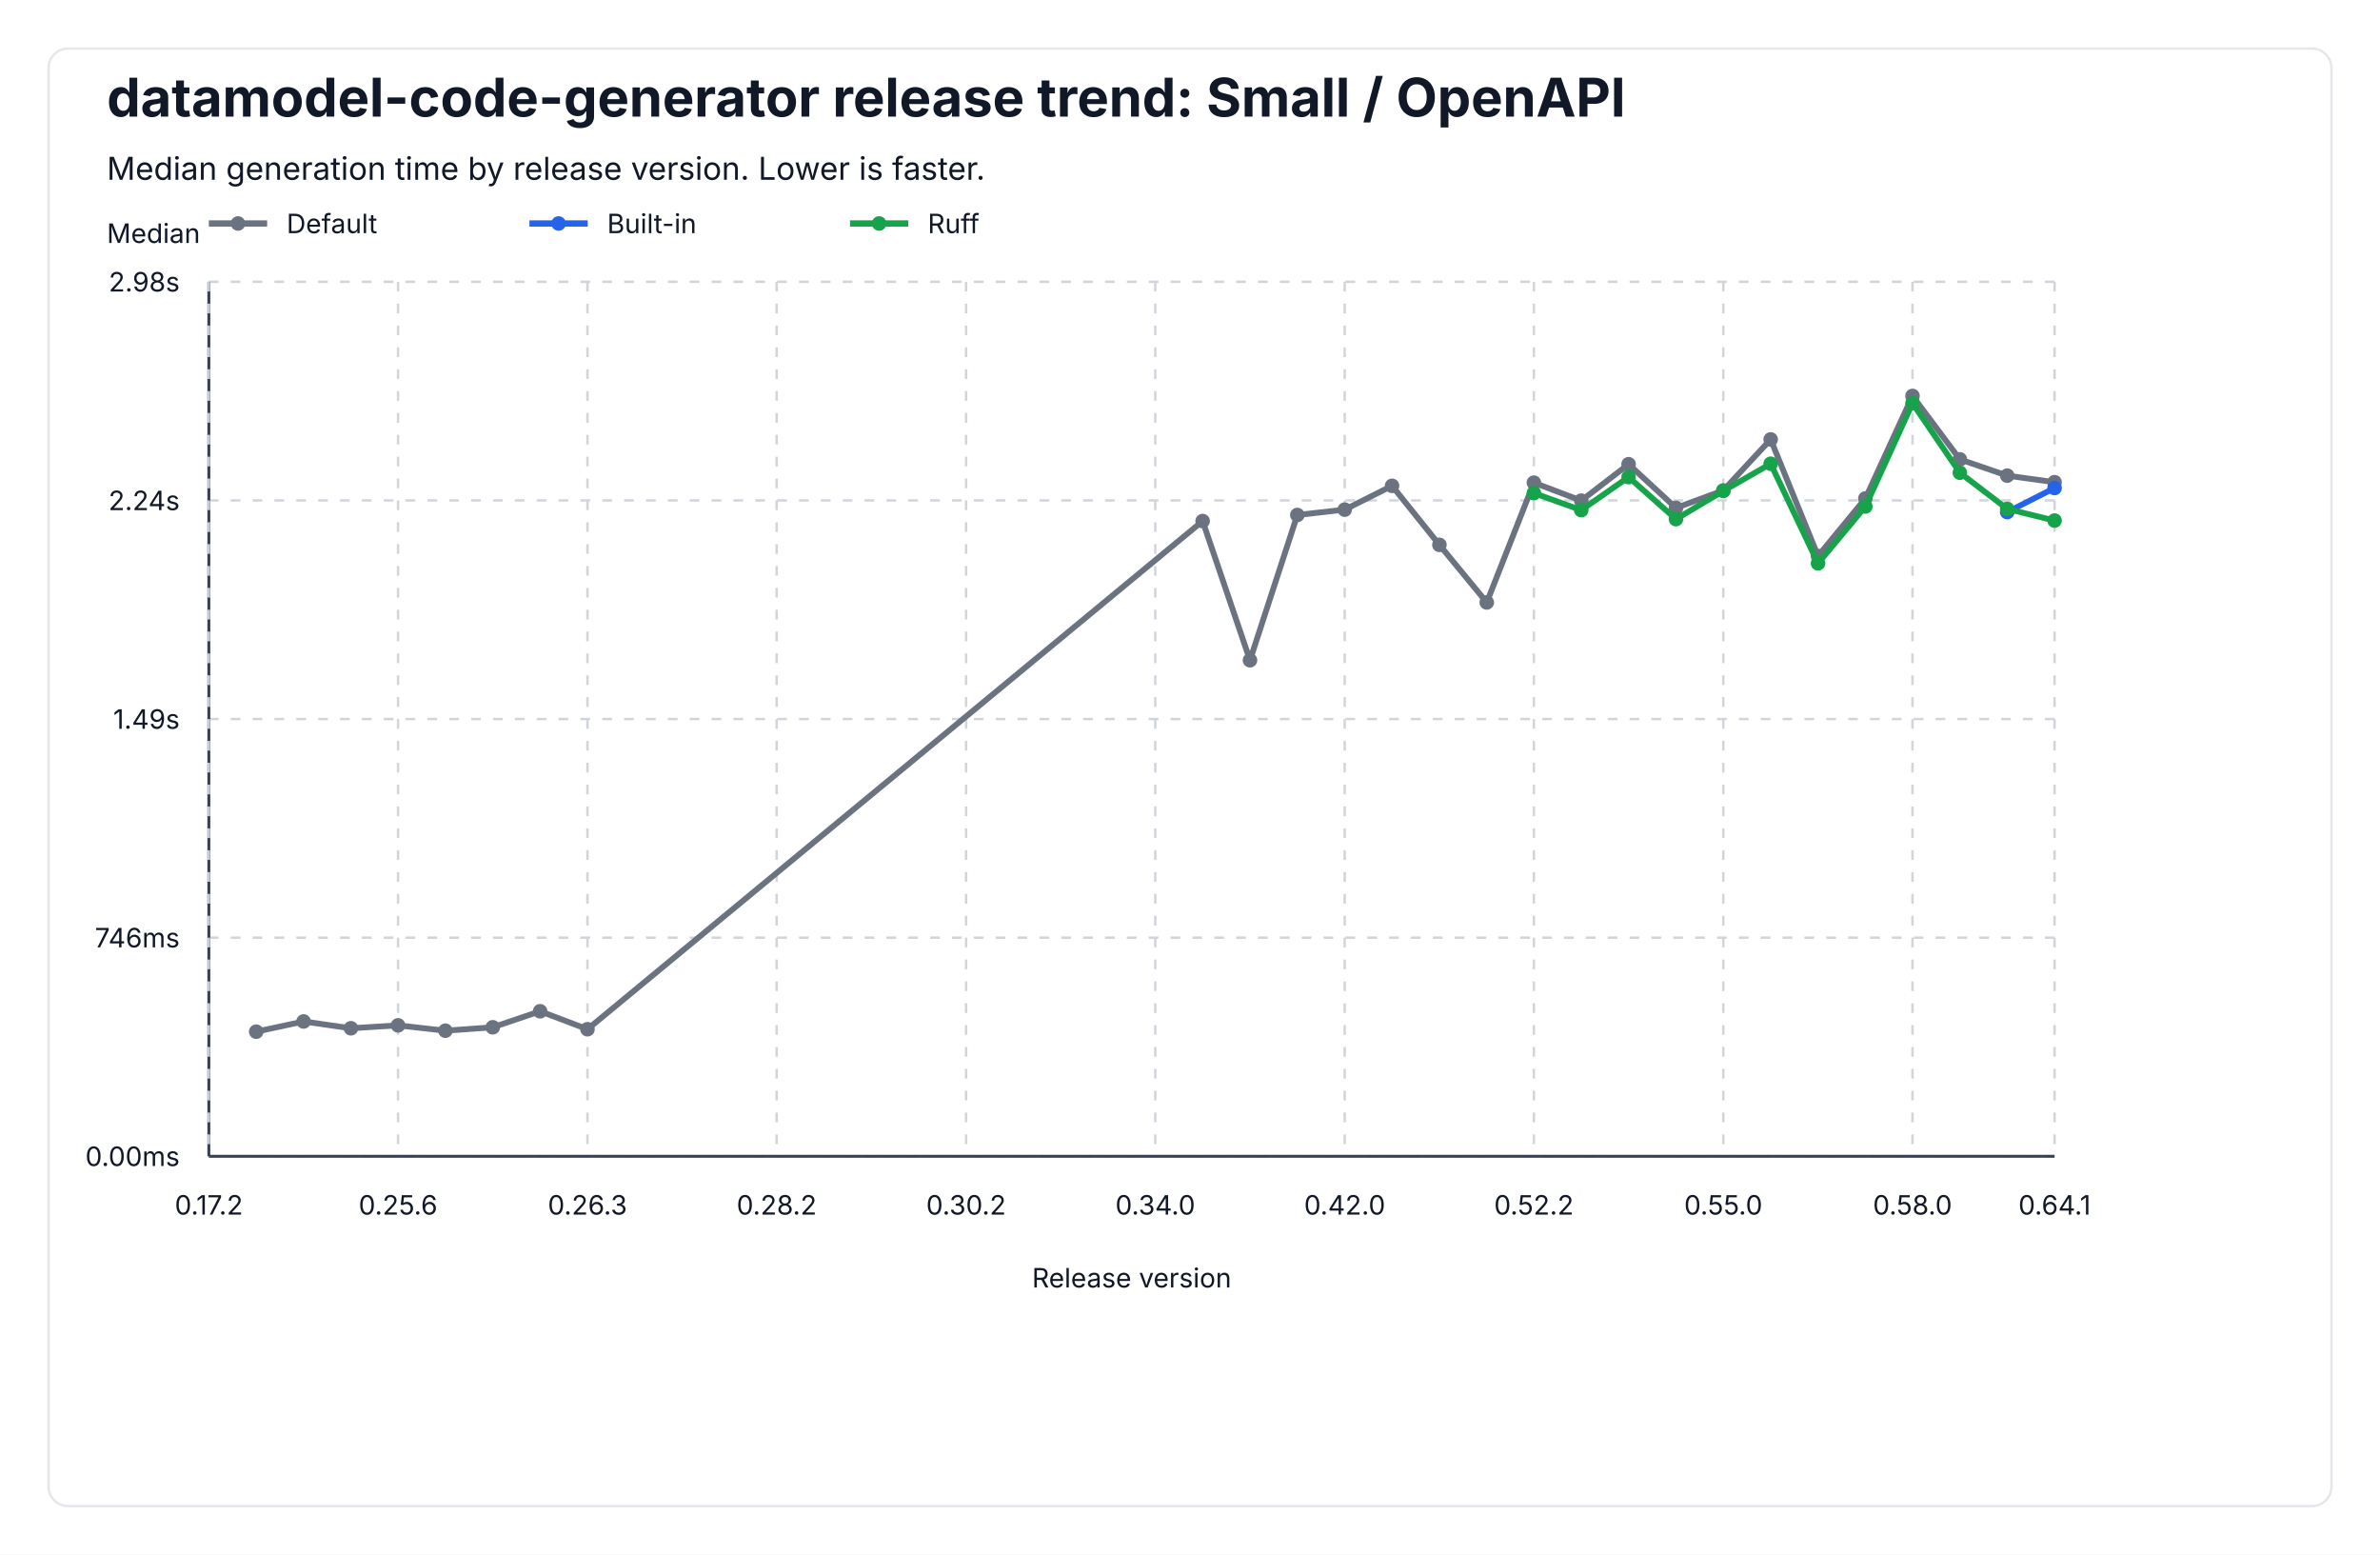
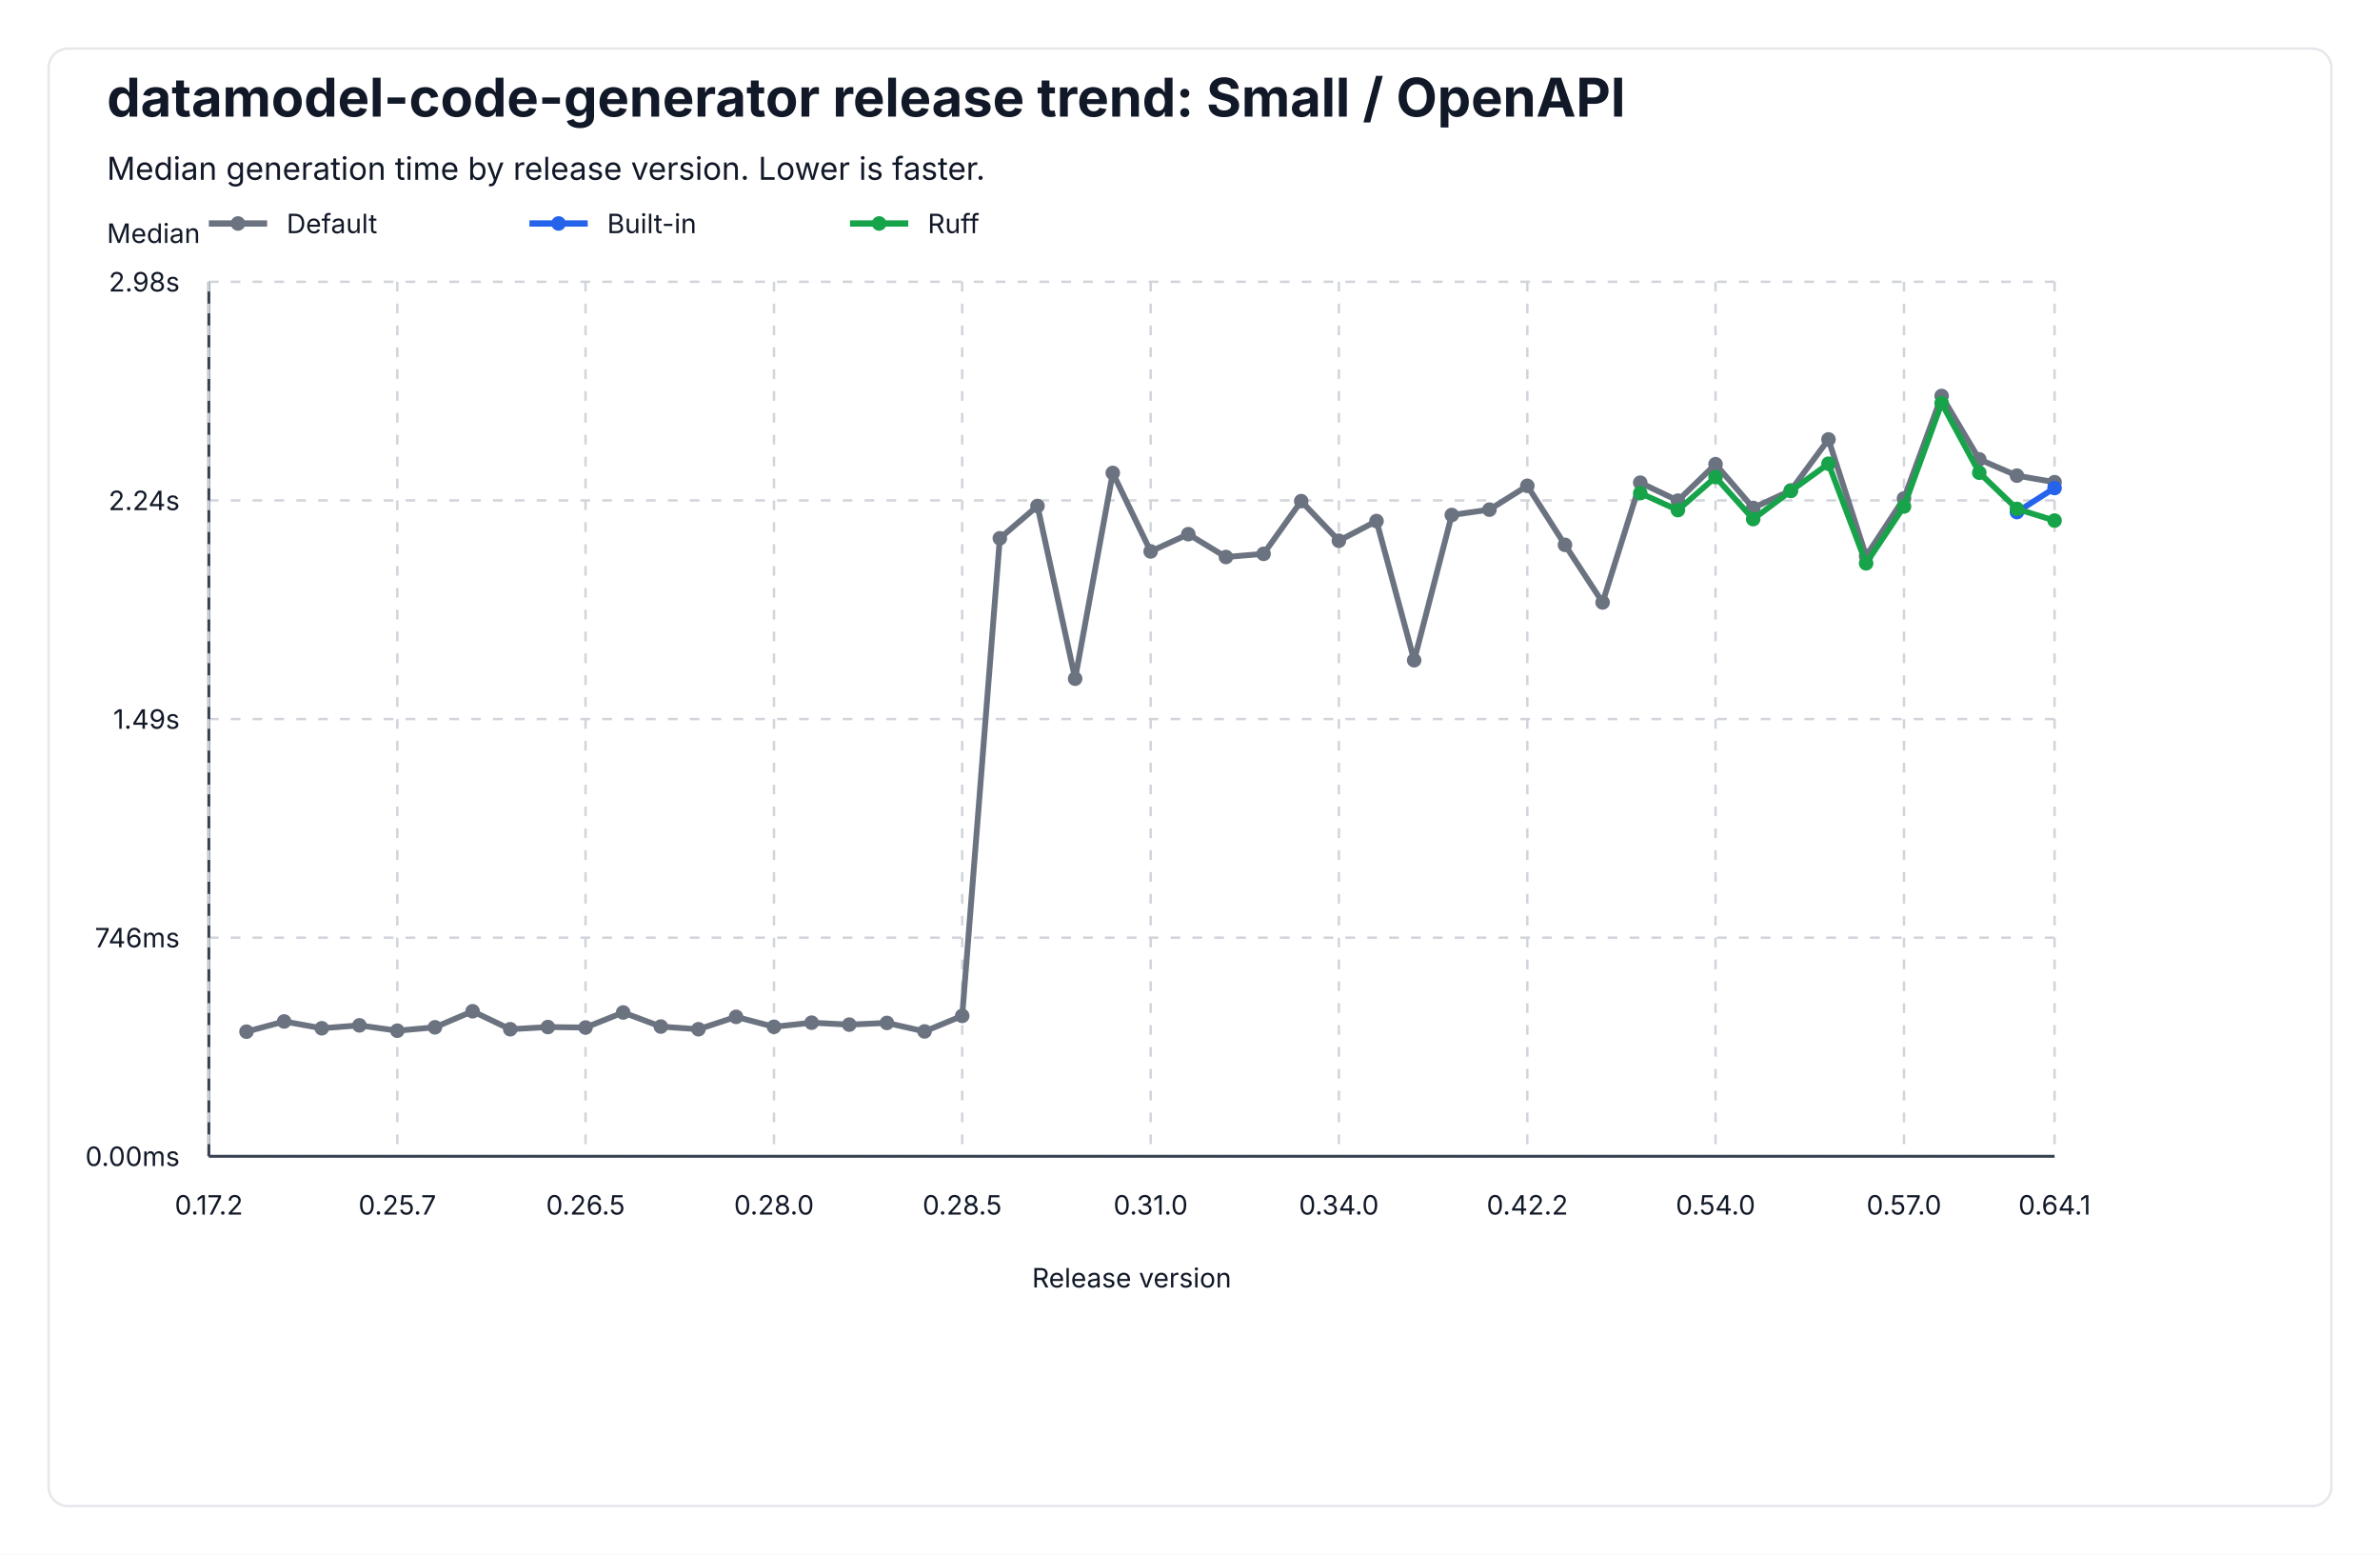
<svg xmlns="http://www.w3.org/2000/svg" width="980" height="640" viewBox="0 0 980 640" role="img" aria-labelledby="title desc">
  <style>
    text { font-family: Inter, ui-sans-serif, system-ui, -apple-system, BlinkMacSystemFont, "Segoe UI", sans-serif; fill: #111827; }
    .muted { fill: #6b7280; }
    .axis { stroke: #374151; stroke-width: 1.2; }
    .grid { stroke: #d1d5db; stroke-width: 1; stroke-dasharray: 4 5; }
    .panel { fill: #ffffff; stroke: #e5e7eb; stroke-width: 1; }
  </style>
  <rect width="100%" height="100%" fill="#ffffff" />
  <rect class="panel" x="20" y="20" width="940" height="600" rx="8" />
  <text x="44.0" y="48.0" font-size="22" text-anchor="start" font-weight="700">datamodel-code-generator release trend: Small / OpenAPI</text>
  <text x="44.0" y="74.0" font-size="13" text-anchor="start" font-weight="400">Median generation time by release version. Lower is faster.</text>
  <line class="grid" x1="86" y1="476.0" x2="846" y2="476.0" />
  <text x="74.0" y="480.0" font-size="11" text-anchor="end" font-weight="400">0.00ms</text>
  <line class="grid" x1="86" y1="386.0" x2="846" y2="386.0" />
  <text x="74.0" y="390.0" font-size="11" text-anchor="end" font-weight="400">746ms</text>
  <line class="grid" x1="86" y1="296.0" x2="846" y2="296.0" />
  <text x="74.0" y="300.0" font-size="11" text-anchor="end" font-weight="400">1.49s</text>
  <line class="grid" x1="86" y1="206.0" x2="846" y2="206.0" />
  <text x="74.0" y="210.0" font-size="11" text-anchor="end" font-weight="400">2.24s</text>
  <line class="grid" x1="86" y1="116.0" x2="846" y2="116.0" />
  <text x="74.0" y="120.0" font-size="11" text-anchor="end" font-weight="400">2.98s</text>
  <line class="axis" x1="86" y1="116" x2="86" y2="476" />
  <line class="axis" x1="86" y1="476" x2="846" y2="476" />
  <line class="grid" x1="86.0" y1="116" x2="86.0" y2="476" />
  <text x="86.0" y="500.0" font-size="11" text-anchor="middle" font-weight="400">0.17.2</text>
-   <line class="grid" x1="163.9" y1="116" x2="163.9" y2="476" />
-   <text x="163.9" y="500.0" font-size="11" text-anchor="middle" font-weight="400">0.25.6</text>
-   <line class="grid" x1="241.9" y1="116" x2="241.9" y2="476" />
-   <text x="241.9" y="500.0" font-size="11" text-anchor="middle" font-weight="400">0.26.3</text>
-   <line class="grid" x1="319.8" y1="116" x2="319.8" y2="476" />
-   <text x="319.8" y="500.0" font-size="11" text-anchor="middle" font-weight="400">0.28.2</text>
-   <line class="grid" x1="397.8" y1="116" x2="397.8" y2="476" />
-   <text x="397.8" y="500.0" font-size="11" text-anchor="middle" font-weight="400">0.30.2</text>
-   <line class="grid" x1="475.7" y1="116" x2="475.7" y2="476" />
-   <text x="475.7" y="500.0" font-size="11" text-anchor="middle" font-weight="400">0.34.0</text>
-   <line class="grid" x1="553.7" y1="116" x2="553.7" y2="476" />
-   <text x="553.7" y="500.0" font-size="11" text-anchor="middle" font-weight="400">0.42.0</text>
-   <line class="grid" x1="631.6" y1="116" x2="631.6" y2="476" />
-   <text x="631.6" y="500.0" font-size="11" text-anchor="middle" font-weight="400">0.52.2</text>
-   <line class="grid" x1="709.6" y1="116" x2="709.6" y2="476" />
-   <text x="709.6" y="500.0" font-size="11" text-anchor="middle" font-weight="400">0.55.0</text>
-   <line class="grid" x1="787.5" y1="116" x2="787.5" y2="476" />
-   <text x="787.5" y="500.0" font-size="11" text-anchor="middle" font-weight="400">0.58.0</text>
+   <line class="grid" x1="163.6" y1="116" x2="163.6" y2="476" />
+   <text x="163.6" y="500.0" font-size="11" text-anchor="middle" font-weight="400">0.25.7</text>
+   <line class="grid" x1="241.1" y1="116" x2="241.1" y2="476" />
+   <text x="241.1" y="500.0" font-size="11" text-anchor="middle" font-weight="400">0.26.5</text>
+   <line class="grid" x1="318.7" y1="116" x2="318.7" y2="476" />
+   <text x="318.7" y="500.0" font-size="11" text-anchor="middle" font-weight="400">0.28.0</text>
+   <line class="grid" x1="396.2" y1="116" x2="396.2" y2="476" />
+   <text x="396.2" y="500.0" font-size="11" text-anchor="middle" font-weight="400">0.28.5</text>
+   <line class="grid" x1="473.8" y1="116" x2="473.8" y2="476" />
+   <text x="473.8" y="500.0" font-size="11" text-anchor="middle" font-weight="400">0.31.0</text>
+   <line class="grid" x1="551.3" y1="116" x2="551.3" y2="476" />
+   <text x="551.3" y="500.0" font-size="11" text-anchor="middle" font-weight="400">0.34.0</text>
+   <line class="grid" x1="628.9" y1="116" x2="628.9" y2="476" />
+   <text x="628.9" y="500.0" font-size="11" text-anchor="middle" font-weight="400">0.42.2</text>
+   <line class="grid" x1="706.4" y1="116" x2="706.4" y2="476" />
+   <text x="706.4" y="500.0" font-size="11" text-anchor="middle" font-weight="400">0.54.0</text>
+   <line class="grid" x1="784.0" y1="116" x2="784.0" y2="476" />
+   <text x="784.0" y="500.0" font-size="11" text-anchor="middle" font-weight="400">0.57.0</text>
  <line class="grid" x1="846.0" y1="116" x2="846.0" y2="476" />
  <text x="846.0" y="500.0" font-size="11" text-anchor="middle" font-weight="400">0.64.1</text>
  <line x1="86" y1="92" x2="110" y2="92" stroke="#6b7280" stroke-width="2.6" />
  <circle cx="98" cy="92" r="3" fill="#6b7280" />
  <text x="118.0" y="96.0" font-size="11" text-anchor="start" font-weight="400">Default</text>
  <line x1="218" y1="92" x2="242" y2="92" stroke="#2563eb" stroke-width="2.6" />
  <circle cx="230" cy="92" r="3" fill="#2563eb" />
  <text x="250.0" y="96.0" font-size="11" text-anchor="start" font-weight="400">Built-in</text>
  <line x1="350" y1="92" x2="374" y2="92" stroke="#16a34a" stroke-width="2.6" />
  <circle cx="362" cy="92" r="3" fill="#16a34a" />
  <text x="382.0" y="96.0" font-size="11" text-anchor="start" font-weight="400">Ruff</text>
-   <polyline points="105.5,424.7 125.0,420.5 144.5,423.3 163.9,422.1 183.4,424.3 202.9,422.9 222.4,416.3 241.9,423.7 495.2,214.5 514.7,271.8 534.2,212.0 553.7,209.8 573.2,200.0 592.7,224.3 612.2,248.0 631.6,198.7 651.1,206.1 670.6,191.1 690.1,209.1 709.6,201.9 729.1,180.9 748.6,228.9 768.1,205.2 787.5,163.0 807.0,189.1 826.5,195.8 846.0,198.5" fill="none" stroke="#6b7280" stroke-width="2.4" stroke-linejoin="round" stroke-linecap="round" />
-   <circle cx="105.5" cy="424.7" r="3" fill="#6b7280" />
-   <circle cx="125.0" cy="420.5" r="3" fill="#6b7280" />
-   <circle cx="144.5" cy="423.3" r="3" fill="#6b7280" />
-   <circle cx="163.9" cy="422.1" r="3" fill="#6b7280" />
-   <circle cx="183.4" cy="424.3" r="3" fill="#6b7280" />
-   <circle cx="202.9" cy="422.9" r="3" fill="#6b7280" />
-   <circle cx="222.4" cy="416.3" r="3" fill="#6b7280" />
-   <circle cx="241.9" cy="423.7" r="3" fill="#6b7280" />
-   <circle cx="495.2" cy="214.5" r="3" fill="#6b7280" />
-   <circle cx="514.7" cy="271.8" r="3" fill="#6b7280" />
-   <circle cx="534.2" cy="212.0" r="3" fill="#6b7280" />
-   <circle cx="553.7" cy="209.8" r="3" fill="#6b7280" />
-   <circle cx="573.2" cy="200.0" r="3" fill="#6b7280" />
-   <circle cx="592.7" cy="224.3" r="3" fill="#6b7280" />
-   <circle cx="612.2" cy="248.0" r="3" fill="#6b7280" />
-   <circle cx="631.6" cy="198.7" r="3" fill="#6b7280" />
-   <circle cx="651.1" cy="206.1" r="3" fill="#6b7280" />
-   <circle cx="670.6" cy="191.1" r="3" fill="#6b7280" />
-   <circle cx="690.1" cy="209.1" r="3" fill="#6b7280" />
-   <circle cx="709.6" cy="201.9" r="3" fill="#6b7280" />
-   <circle cx="729.1" cy="180.9" r="3" fill="#6b7280" />
-   <circle cx="748.6" cy="228.9" r="3" fill="#6b7280" />
-   <circle cx="768.1" cy="205.2" r="3" fill="#6b7280" />
-   <circle cx="787.5" cy="163.0" r="3" fill="#6b7280" />
-   <circle cx="807.0" cy="189.1" r="3" fill="#6b7280" />
-   <circle cx="826.5" cy="195.8" r="3" fill="#6b7280" />
+   <polyline points="101.5,424.7 117.0,420.5 132.5,423.3 148.0,422.1 163.6,424.3 179.1,422.9 194.6,416.3 210.1,423.7 225.6,422.8 241.1,423.0 256.6,416.8 272.1,422.6 287.6,423.7 303.1,418.6 318.7,422.7 334.2,421.0 349.7,421.8 365.2,421.1 380.7,424.6 396.2,418.2 411.7,221.6 427.2,208.3 442.7,279.4 458.2,194.7 473.8,227.0 489.3,219.9 504.8,229.3 520.3,228.0 535.8,206.3 551.3,222.6 566.8,214.5 582.3,271.8 597.8,212.0 613.3,209.8 628.9,200.0 644.4,224.3 659.9,248.0 675.4,198.7 690.9,206.1 706.4,191.1 721.9,209.1 737.4,201.9 752.9,180.9 768.4,228.9 784.0,205.2 799.5,163.0 815.0,189.1 830.5,195.8 846.0,198.5" fill="none" stroke="#6b7280" stroke-width="2.4" stroke-linejoin="round" stroke-linecap="round" />
+   <circle cx="101.5" cy="424.7" r="3" fill="#6b7280" />
+   <circle cx="117.0" cy="420.5" r="3" fill="#6b7280" />
+   <circle cx="132.5" cy="423.3" r="3" fill="#6b7280" />
+   <circle cx="148.0" cy="422.1" r="3" fill="#6b7280" />
+   <circle cx="163.6" cy="424.3" r="3" fill="#6b7280" />
+   <circle cx="179.1" cy="422.9" r="3" fill="#6b7280" />
+   <circle cx="194.6" cy="416.3" r="3" fill="#6b7280" />
+   <circle cx="210.1" cy="423.7" r="3" fill="#6b7280" />
+   <circle cx="225.6" cy="422.8" r="3" fill="#6b7280" />
+   <circle cx="241.1" cy="423.0" r="3" fill="#6b7280" />
+   <circle cx="256.6" cy="416.8" r="3" fill="#6b7280" />
+   <circle cx="272.1" cy="422.6" r="3" fill="#6b7280" />
+   <circle cx="287.6" cy="423.7" r="3" fill="#6b7280" />
+   <circle cx="303.1" cy="418.6" r="3" fill="#6b7280" />
+   <circle cx="318.7" cy="422.7" r="3" fill="#6b7280" />
+   <circle cx="334.2" cy="421.0" r="3" fill="#6b7280" />
+   <circle cx="349.7" cy="421.8" r="3" fill="#6b7280" />
+   <circle cx="365.2" cy="421.1" r="3" fill="#6b7280" />
+   <circle cx="380.7" cy="424.6" r="3" fill="#6b7280" />
+   <circle cx="396.2" cy="418.2" r="3" fill="#6b7280" />
+   <circle cx="411.7" cy="221.6" r="3" fill="#6b7280" />
+   <circle cx="427.2" cy="208.3" r="3" fill="#6b7280" />
+   <circle cx="442.7" cy="279.4" r="3" fill="#6b7280" />
+   <circle cx="458.2" cy="194.7" r="3" fill="#6b7280" />
+   <circle cx="473.8" cy="227.0" r="3" fill="#6b7280" />
+   <circle cx="489.3" cy="219.9" r="3" fill="#6b7280" />
+   <circle cx="504.8" cy="229.3" r="3" fill="#6b7280" />
+   <circle cx="520.3" cy="228.0" r="3" fill="#6b7280" />
+   <circle cx="535.8" cy="206.3" r="3" fill="#6b7280" />
+   <circle cx="551.3" cy="222.6" r="3" fill="#6b7280" />
+   <circle cx="566.8" cy="214.5" r="3" fill="#6b7280" />
+   <circle cx="582.3" cy="271.8" r="3" fill="#6b7280" />
+   <circle cx="597.8" cy="212.0" r="3" fill="#6b7280" />
+   <circle cx="613.3" cy="209.8" r="3" fill="#6b7280" />
+   <circle cx="628.9" cy="200.0" r="3" fill="#6b7280" />
+   <circle cx="644.4" cy="224.3" r="3" fill="#6b7280" />
+   <circle cx="659.9" cy="248.0" r="3" fill="#6b7280" />
+   <circle cx="675.4" cy="198.7" r="3" fill="#6b7280" />
+   <circle cx="690.9" cy="206.1" r="3" fill="#6b7280" />
+   <circle cx="706.4" cy="191.1" r="3" fill="#6b7280" />
+   <circle cx="721.9" cy="209.1" r="3" fill="#6b7280" />
+   <circle cx="737.4" cy="201.9" r="3" fill="#6b7280" />
+   <circle cx="752.9" cy="180.9" r="3" fill="#6b7280" />
+   <circle cx="768.4" cy="228.9" r="3" fill="#6b7280" />
+   <circle cx="784.0" cy="205.2" r="3" fill="#6b7280" />
+   <circle cx="799.5" cy="163.0" r="3" fill="#6b7280" />
+   <circle cx="815.0" cy="189.1" r="3" fill="#6b7280" />
+   <circle cx="830.5" cy="195.8" r="3" fill="#6b7280" />
  <circle cx="846.0" cy="198.5" r="3" fill="#6b7280" />
-   <polyline points="826.5,210.8 846.0,200.9" fill="none" stroke="#2563eb" stroke-width="2.4" stroke-linejoin="round" stroke-linecap="round" />
-   <circle cx="826.5" cy="210.8" r="3" fill="#2563eb" />
+   <polyline points="830.5,210.8 846.0,200.9" fill="none" stroke="#2563eb" stroke-width="2.4" stroke-linejoin="round" stroke-linecap="round" />
+   <circle cx="830.5" cy="210.8" r="3" fill="#2563eb" />
  <circle cx="846.0" cy="200.9" r="3" fill="#2563eb" />
-   <polyline points="631.6,203.0 651.1,210.0 670.6,196.4 690.1,213.7 709.6,202.1 729.1,190.9 748.6,231.9 768.1,208.5 787.5,166.0 807.0,194.6 826.5,209.5 846.0,214.3" fill="none" stroke="#16a34a" stroke-width="2.4" stroke-linejoin="round" stroke-linecap="round" />
-   <circle cx="631.6" cy="203.0" r="3" fill="#16a34a" />
-   <circle cx="651.1" cy="210.0" r="3" fill="#16a34a" />
-   <circle cx="670.6" cy="196.4" r="3" fill="#16a34a" />
-   <circle cx="690.1" cy="213.7" r="3" fill="#16a34a" />
-   <circle cx="709.6" cy="202.1" r="3" fill="#16a34a" />
-   <circle cx="729.1" cy="190.9" r="3" fill="#16a34a" />
-   <circle cx="748.6" cy="231.9" r="3" fill="#16a34a" />
-   <circle cx="768.1" cy="208.5" r="3" fill="#16a34a" />
-   <circle cx="787.5" cy="166.0" r="3" fill="#16a34a" />
-   <circle cx="807.0" cy="194.6" r="3" fill="#16a34a" />
-   <circle cx="826.5" cy="209.5" r="3" fill="#16a34a" />
+   <polyline points="675.4,203.0 690.9,210.0 706.4,196.4 721.9,213.7 737.4,202.1 752.9,190.9 768.4,231.9 784.0,208.5 799.5,166.0 815.0,194.6 830.5,209.5 846.0,214.3" fill="none" stroke="#16a34a" stroke-width="2.4" stroke-linejoin="round" stroke-linecap="round" />
+   <circle cx="675.4" cy="203.0" r="3" fill="#16a34a" />
+   <circle cx="690.9" cy="210.0" r="3" fill="#16a34a" />
+   <circle cx="706.4" cy="196.4" r="3" fill="#16a34a" />
+   <circle cx="721.9" cy="213.7" r="3" fill="#16a34a" />
+   <circle cx="737.4" cy="202.1" r="3" fill="#16a34a" />
+   <circle cx="752.9" cy="190.9" r="3" fill="#16a34a" />
+   <circle cx="768.4" cy="231.9" r="3" fill="#16a34a" />
+   <circle cx="784.0" cy="208.5" r="3" fill="#16a34a" />
+   <circle cx="799.5" cy="166.0" r="3" fill="#16a34a" />
+   <circle cx="815.0" cy="194.6" r="3" fill="#16a34a" />
+   <circle cx="830.5" cy="209.5" r="3" fill="#16a34a" />
  <circle cx="846.0" cy="214.3" r="3" fill="#16a34a" />
  <text x="466.0" y="530.0" font-size="11" text-anchor="middle" font-weight="400">Release version</text>
  <text x="44.0" y="100.0" font-size="11" text-anchor="start" font-weight="400">Median</text>
</svg>
